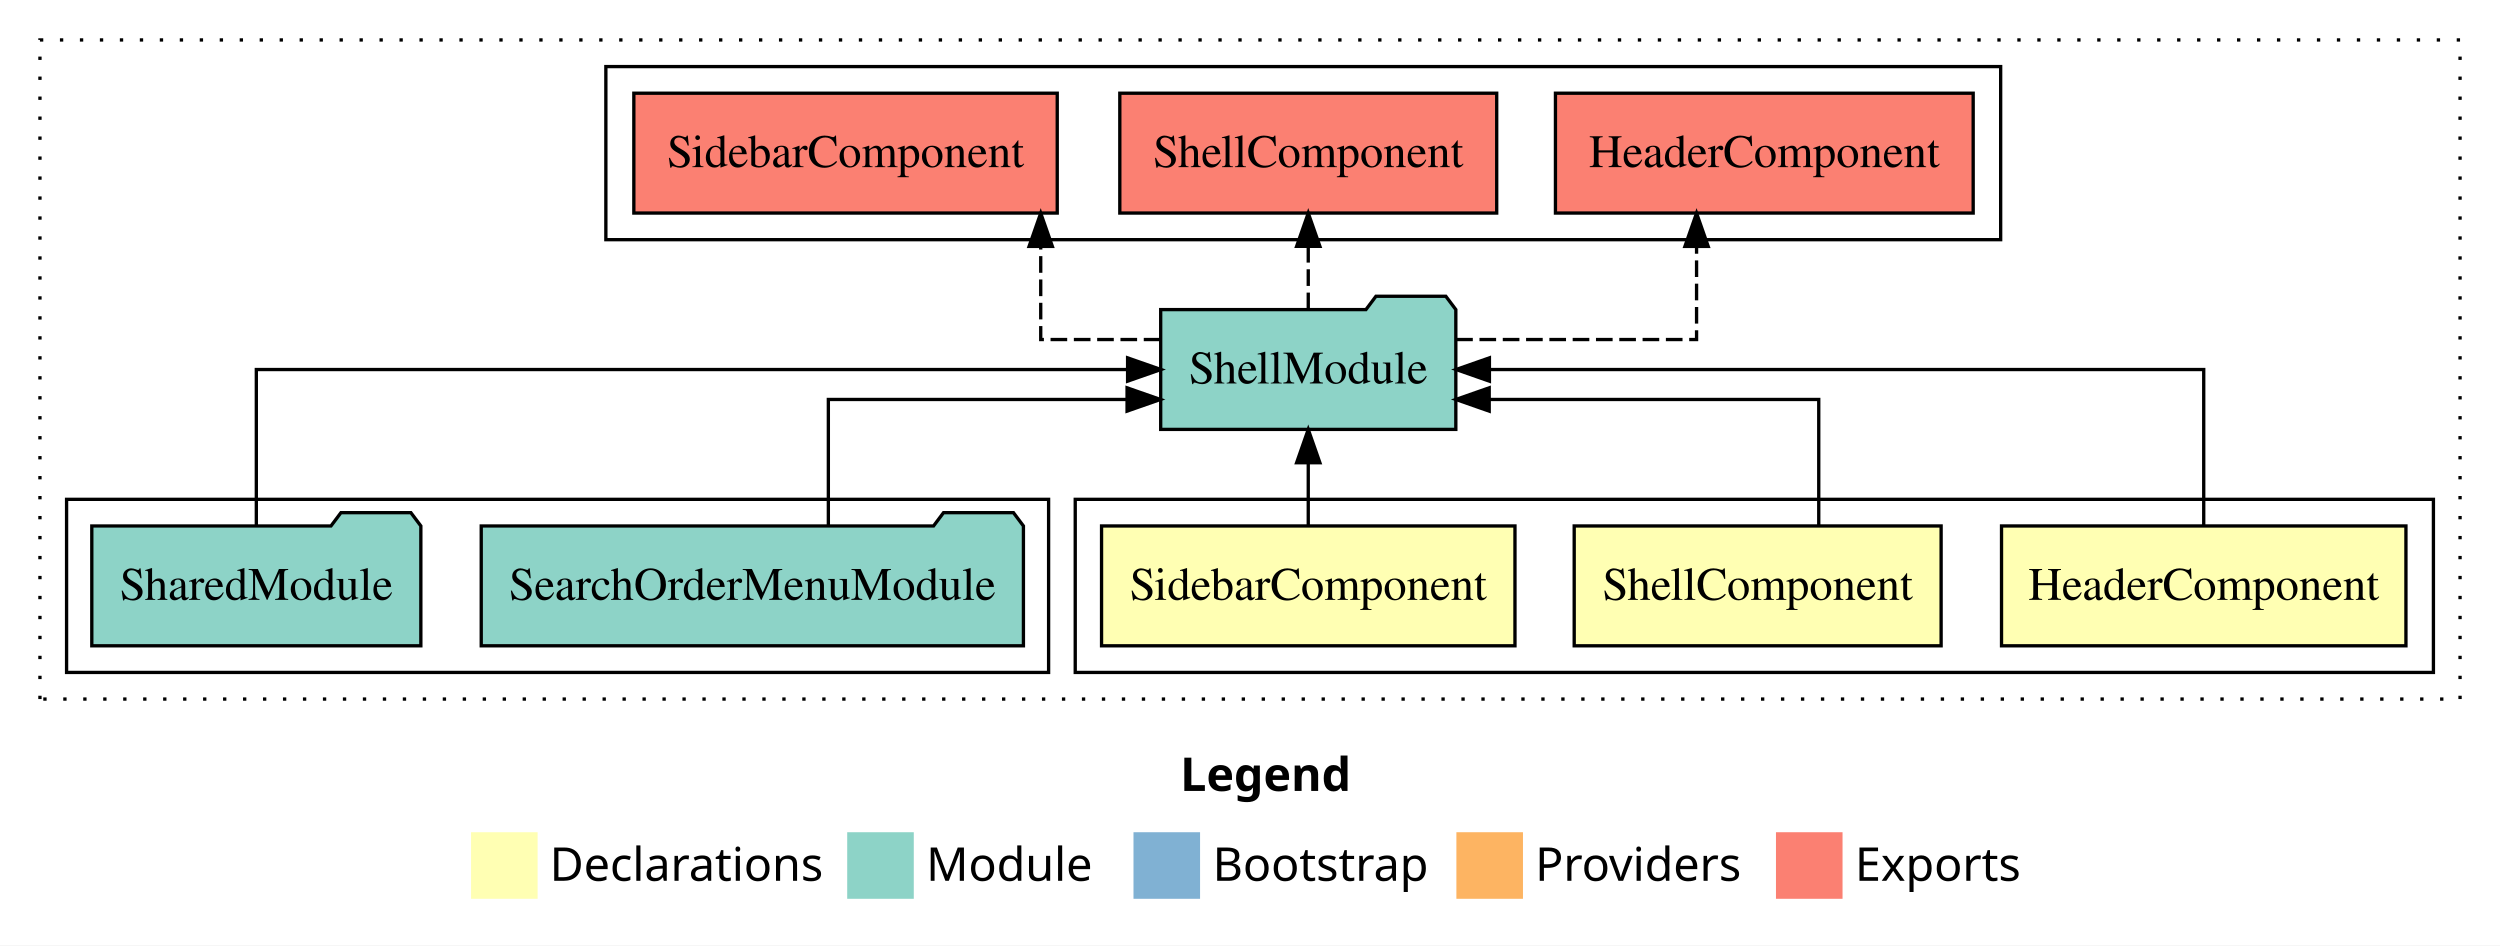
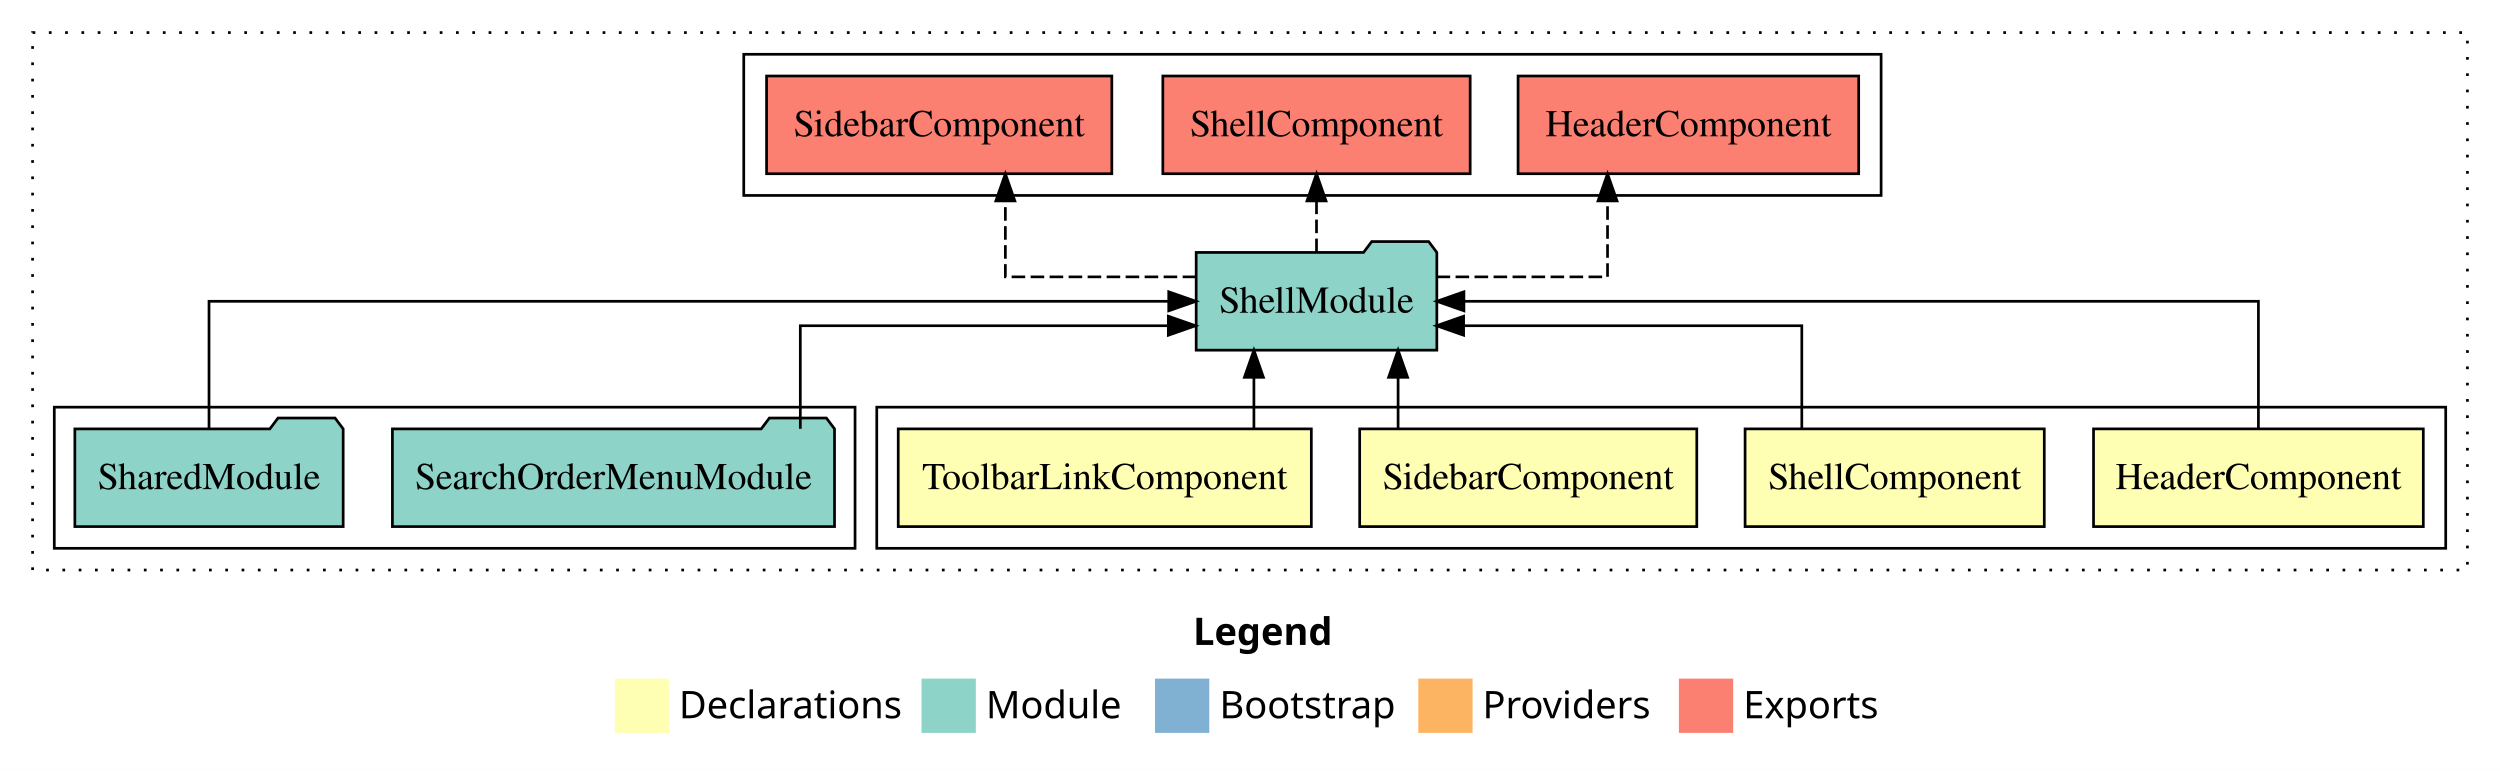
- <svg xmlns="http://www.w3.org/2000/svg" width="751pt" height="284pt" viewBox="0.00 0.00 751.00 284.00">
+ <svg xmlns="http://www.w3.org/2000/svg" width="921pt" height="284pt" viewBox="0.00 0.00 921.00 284.00">
  <g id="graph0" class="graph" transform="scale(1 1) rotate(0) translate(4 280)">
-     <polygon fill="#ffffff" stroke="transparent" points="-4,4 -4,-280 747,-280 747,4 -4,4" />
-     <text text-anchor="start" x="350.509" y="-42.4" font-family="sans-serif" font-weight="bold" font-size="14.00" fill="#000000">Legend</text>
-     <polygon fill="#ffffb3" stroke="transparent" points="137.5,-10 137.5,-30 157.5,-30 157.5,-10 137.5,-10" />
-     <text text-anchor="start" x="161.129" y="-15.4" font-family="sans-serif" font-size="14.00" fill="#000000">  Declarations</text>
-     <polygon fill="#8dd3c7" stroke="transparent" points="250.5,-10 250.5,-30 270.5,-30 270.5,-10 250.5,-10" />
-     <text text-anchor="start" x="274.225" y="-15.4" font-family="sans-serif" font-size="14.00" fill="#000000">  Module</text>
-     <polygon fill="#80b1d3" stroke="transparent" points="336.5,-10 336.5,-30 356.5,-30 356.5,-10 336.5,-10" />
-     <text text-anchor="start" x="360.281" y="-15.4" font-family="sans-serif" font-size="14.00" fill="#000000">  Bootstrap</text>
-     <polygon fill="#fdb462" stroke="transparent" points="433.5,-10 433.5,-30 453.5,-30 453.5,-10 433.5,-10" />
-     <text text-anchor="start" x="457.173" y="-15.4" font-family="sans-serif" font-size="14.00" fill="#000000">  Providers</text>
-     <polygon fill="#fb8072" stroke="transparent" points="529.5,-10 529.5,-30 549.5,-30 549.5,-10 529.5,-10" />
-     <text text-anchor="start" x="553.226" y="-15.4" font-family="sans-serif" font-size="14.00" fill="#000000">  Exports</text>
+     <polygon fill="#ffffff" stroke="transparent" points="-4,4 -4,-280 917,-280 917,4 -4,4" />
+     <text text-anchor="start" x="435.509" y="-42.4" font-family="sans-serif" font-weight="bold" font-size="14.00" fill="#000000">Legend</text>
+     <polygon fill="#ffffb3" stroke="transparent" points="222.5,-10 222.5,-30 242.5,-30 242.5,-10 222.5,-10" />
+     <text text-anchor="start" x="246.129" y="-15.4" font-family="sans-serif" font-size="14.00" fill="#000000">  Declarations</text>
+     <polygon fill="#8dd3c7" stroke="transparent" points="335.5,-10 335.5,-30 355.5,-30 355.5,-10 335.5,-10" />
+     <text text-anchor="start" x="359.225" y="-15.4" font-family="sans-serif" font-size="14.00" fill="#000000">  Module</text>
+     <polygon fill="#80b1d3" stroke="transparent" points="421.5,-10 421.5,-30 441.5,-30 441.5,-10 421.5,-10" />
+     <text text-anchor="start" x="445.281" y="-15.4" font-family="sans-serif" font-size="14.00" fill="#000000">  Bootstrap</text>
+     <polygon fill="#fdb462" stroke="transparent" points="518.5,-10 518.5,-30 538.5,-30 538.5,-10 518.5,-10" />
+     <text text-anchor="start" x="542.173" y="-15.4" font-family="sans-serif" font-size="14.00" fill="#000000">  Providers</text>
+     <polygon fill="#fb8072" stroke="transparent" points="614.5,-10 614.5,-30 634.5,-30 634.5,-10 614.5,-10" />
+     <text text-anchor="start" x="638.226" y="-15.4" font-family="sans-serif" font-size="14.00" fill="#000000">  Exports</text>
    <g id="clust1" class="cluster">
-       <polygon fill="none" stroke="#000000" stroke-dasharray="1,5" points="8,-70 8,-268 735,-268 735,-70 8,-70" />
+       <polygon fill="none" stroke="#000000" stroke-dasharray="1,5" points="8,-70 8,-268 905,-268 905,-70 8,-70" />
    </g>
    <g id="clust2" class="cluster">
-       <polygon fill="none" stroke="#000000" points="319,-78 319,-130 727,-130 727,-78 319,-78" />
+       <polygon fill="none" stroke="#000000" points="319,-78 319,-130 897,-130 897,-78 319,-78" />
    </g>
-     <g id="clust6" class="cluster">
+     <g id="clust7" class="cluster">
      <polygon fill="none" stroke="#000000" points="16,-78 16,-130 311,-130 311,-78 16,-78" />
    </g>
-     <g id="clust7" class="cluster">
-       <polygon fill="none" stroke="#000000" points="178,-208 178,-260 597,-260 597,-208 178,-208" />
+     <g id="clust8" class="cluster">
+       <polygon fill="none" stroke="#000000" points="270,-208 270,-260 689,-260 689,-208 270,-208" />
    </g>
    <g id="node1" class="node">
-       <polygon fill="#ffffb3" stroke="#000000" points="718.744,-122 597.256,-122 597.256,-86 718.744,-86 718.744,-122" />
-       <text text-anchor="middle" x="658" y="-99.8" font-family="Times,serif" font-size="14.00" fill="#000000">HeaderComponent</text>
+       <polygon fill="#ffffb3" stroke="#000000" points="888.744,-122 767.256,-122 767.256,-86 888.744,-86 888.744,-122" />
+       <text text-anchor="middle" x="828" y="-99.8" font-family="Times,serif" font-size="14.00" fill="#000000">HeaderComponent</text>
+     </g>
+     <g id="node5" class="node">
+       <polygon fill="#8dd3c7" stroke="#000000" points="525.329,-187 522.329,-191 501.329,-191 498.329,-187 436.671,-187 436.671,-151 525.329,-151 525.329,-187" />
+       <text text-anchor="middle" x="481" y="-164.8" font-family="Times,serif" font-size="14.00" fill="#000000">ShellModule</text>
+     </g>
+     <g id="edge1" class="edge">
+       <path fill="none" stroke="#000000" d="M828,-122.106C828,-141.339 828,-169 828,-169 828,-169 535.3,-169 535.3,-169" />
+       <polygon fill="#000000" stroke="#000000" points="535.3,-165.5 525.3,-169 535.3,-172.5 535.3,-165.5" />
+     </g>
+     <g id="node2" class="node">
+       <polygon fill="#ffffb3" stroke="#000000" points="749.111,-122 638.889,-122 638.889,-86 749.111,-86 749.111,-122" />
+       <text text-anchor="middle" x="694" y="-99.8" font-family="Times,serif" font-size="14.00" fill="#000000">ShellComponent</text>
+     </g>
+     <g id="edge2" class="edge">
+       <path fill="none" stroke="#000000" d="M659.783,-122.027C659.783,-138.398 659.783,-160 659.783,-160 659.783,-160 535.194,-160 535.194,-160" />
+       <polygon fill="#000000" stroke="#000000" points="535.194,-156.5 525.194,-160 535.194,-163.5 535.194,-156.5" />
+     </g>
+     <g id="node3" class="node">
+       <polygon fill="#ffffb3" stroke="#000000" points="621.095,-122 496.905,-122 496.905,-86 621.095,-86 621.095,-122" />
+       <text text-anchor="middle" x="559" y="-99.8" font-family="Times,serif" font-size="14.00" fill="#000000">SidebarComponent</text>
+     </g>
+     <g id="edge3" class="edge">
+       <path fill="none" stroke="#000000" d="M511.058,-122.106C511.058,-122.106 511.058,-140.991 511.058,-140.991" />
+       <polygon fill="#000000" stroke="#000000" points="507.558,-140.991 511.058,-150.991 514.558,-140.991 507.558,-140.991" />
    </g>
    <g id="node4" class="node">
-       <polygon fill="#8dd3c7" stroke="#000000" points="433.329,-187 430.329,-191 409.329,-191 406.329,-187 344.671,-187 344.671,-151 433.329,-151 433.329,-187" />
-       <text text-anchor="middle" x="389" y="-164.8" font-family="Times,serif" font-size="14.00" fill="#000000">ShellModule</text>
+       <polygon fill="#ffffb3" stroke="#000000" points="479.094,-122 326.906,-122 326.906,-86 479.094,-86 479.094,-122" />
+       <text text-anchor="middle" x="403" y="-99.8" font-family="Times,serif" font-size="14.00" fill="#000000">ToolbarLinkComponent</text>
    </g>
-     <g id="edge1" class="edge">
-       <path fill="none" stroke="#000000" d="M658,-122.106C658,-141.339 658,-169 658,-169 658,-169 443.42,-169 443.42,-169" />
-       <polygon fill="#000000" stroke="#000000" points="443.42,-165.5 433.42,-169 443.42,-172.5 443.42,-165.5" />
-     </g>
-     <g id="node2" class="node">
-       <polygon fill="#ffffb3" stroke="#000000" points="579.111,-122 468.889,-122 468.889,-86 579.111,-86 579.111,-122" />
-       <text text-anchor="middle" x="524" y="-99.8" font-family="Times,serif" font-size="14.00" fill="#000000">ShellComponent</text>
-     </g>
-     <g id="edge2" class="edge">
-       <path fill="none" stroke="#000000" d="M542.352,-122.027C542.352,-138.398 542.352,-160 542.352,-160 542.352,-160 443.356,-160 443.356,-160" />
-       <polygon fill="#000000" stroke="#000000" points="443.356,-156.5 433.356,-160 443.356,-163.5 443.356,-156.5" />
-     </g>
-     <g id="node3" class="node">
-       <polygon fill="#ffffb3" stroke="#000000" points="451.095,-122 326.905,-122 326.905,-86 451.095,-86 451.095,-122" />
-       <text text-anchor="middle" x="389" y="-99.8" font-family="Times,serif" font-size="14.00" fill="#000000">SidebarComponent</text>
-     </g>
-     <g id="edge3" class="edge">
-       <path fill="none" stroke="#000000" d="M389,-122.106C389,-122.106 389,-140.991 389,-140.991" />
-       <polygon fill="#000000" stroke="#000000" points="385.5,-140.991 389,-150.991 392.5,-140.991 385.5,-140.991" />
-     </g>
-     <g id="node7" class="node">
-       <polygon fill="#fb8072" stroke="#000000" points="588.744,-252 463.256,-252 463.256,-216 588.744,-216 588.744,-252" />
-       <text text-anchor="middle" x="526" y="-229.8" font-family="Times,serif" font-size="14.00" fill="#000000">HeaderComponent </text>
-     </g>
-     <g id="edge6" class="edge">
-       <path fill="none" stroke="#000000" stroke-dasharray="5,2" d="M433.432,-178C466.397,-178 505.648,-178 505.648,-178 505.648,-178 505.648,-205.973 505.648,-205.973" />
-       <polygon fill="#000000" stroke="#000000" points="502.148,-205.973 505.648,-215.973 509.148,-205.973 502.148,-205.973" />
+     <g id="edge4" class="edge">
+       <path fill="none" stroke="#000000" d="M457.942,-122.106C457.942,-122.106 457.942,-140.991 457.942,-140.991" />
+       <polygon fill="#000000" stroke="#000000" points="454.442,-140.991 457.942,-150.991 461.442,-140.991 454.442,-140.991" />
    </g>
    <g id="node8" class="node">
-       <polygon fill="#fb8072" stroke="#000000" points="445.611,-252 332.389,-252 332.389,-216 445.611,-216 445.611,-252" />
-       <text text-anchor="middle" x="389" y="-229.8" font-family="Times,serif" font-size="14.00" fill="#000000">ShellComponent </text>
+       <polygon fill="#fb8072" stroke="#000000" points="680.744,-252 555.256,-252 555.256,-216 680.744,-216 680.744,-252" />
+       <text text-anchor="middle" x="618" y="-229.8" font-family="Times,serif" font-size="14.00" fill="#000000">HeaderComponent </text>
    </g>
    <g id="edge7" class="edge">
-       <path fill="none" stroke="#000000" stroke-dasharray="5,2" d="M389,-187.106C389,-187.106 389,-205.991 389,-205.991" />
-       <polygon fill="#000000" stroke="#000000" points="385.5,-205.991 389,-215.991 392.5,-205.991 385.5,-205.991" />
+       <path fill="none" stroke="#000000" stroke-dasharray="5,2" d="M525.227,-178C554.76,-178 588.213,-178 588.213,-178 588.213,-178 588.213,-205.973 588.213,-205.973" />
+       <polygon fill="#000000" stroke="#000000" points="584.713,-205.973 588.213,-215.973 591.713,-205.973 584.713,-205.973" />
    </g>
    <g id="node9" class="node">
-       <polygon fill="#fb8072" stroke="#000000" points="313.596,-252 186.404,-252 186.404,-216 313.596,-216 313.596,-252" />
-       <text text-anchor="middle" x="250" y="-229.8" font-family="Times,serif" font-size="14.00" fill="#000000">SidebarComponent </text>
+       <polygon fill="#fb8072" stroke="#000000" points="537.611,-252 424.389,-252 424.389,-216 537.611,-216 537.611,-252" />
+       <text text-anchor="middle" x="481" y="-229.8" font-family="Times,serif" font-size="14.00" fill="#000000">ShellComponent </text>
    </g>
    <g id="edge8" class="edge">
-       <path fill="none" stroke="#000000" stroke-dasharray="5,2" d="M344.586,-178C325.999,-178 308.634,-178 308.634,-178 308.634,-178 308.634,-205.973 308.634,-205.973" />
-       <polygon fill="#000000" stroke="#000000" points="305.134,-205.973 308.634,-215.973 312.134,-205.973 305.134,-205.973" />
+       <path fill="none" stroke="#000000" stroke-dasharray="5,2" d="M481,-187.106C481,-187.106 481,-205.991 481,-205.991" />
+       <polygon fill="#000000" stroke="#000000" points="477.5,-205.991 481,-215.991 484.5,-205.991 477.5,-205.991" />
    </g>
-     <g id="node5" class="node">
+     <g id="node10" class="node">
+       <polygon fill="#fb8072" stroke="#000000" points="405.596,-252 278.404,-252 278.404,-216 405.596,-216 405.596,-252" />
+       <text text-anchor="middle" x="342" y="-229.8" font-family="Times,serif" font-size="14.00" fill="#000000">SidebarComponent </text>
+     </g>
+     <g id="edge9" class="edge">
+       <path fill="none" stroke="#000000" stroke-dasharray="5,2" d="M436.683,-178C404.428,-178 366.375,-178 366.375,-178 366.375,-178 366.375,-205.973 366.375,-205.973" />
+       <polygon fill="#000000" stroke="#000000" points="362.875,-205.973 366.375,-215.973 369.875,-205.973 362.875,-205.973" />
+     </g>
+     <g id="node6" class="node">
      <polygon fill="#8dd3c7" stroke="#000000" points="303.438,-122 300.438,-126 279.438,-126 276.438,-122 140.562,-122 140.562,-86 303.438,-86 303.438,-122" />
      <text text-anchor="middle" x="222" y="-99.8" font-family="Times,serif" font-size="14.00" fill="#000000">SearchOrderMenuModule</text>
    </g>
-     <g id="edge4" class="edge">
-       <path fill="none" stroke="#000000" d="M244.836,-122.027C244.836,-138.398 244.836,-160 244.836,-160 244.836,-160 334.57,-160 334.57,-160" />
-       <polygon fill="#000000" stroke="#000000" points="334.57,-163.5 344.57,-160 334.57,-156.5 334.57,-163.5" />
+     <g id="edge5" class="edge">
+       <path fill="none" stroke="#000000" d="M290.836,-122.027C290.836,-138.398 290.836,-160 290.836,-160 290.836,-160 426.415,-160 426.415,-160" />
+       <polygon fill="#000000" stroke="#000000" points="426.415,-163.5 436.415,-160 426.415,-156.5 426.415,-163.5" />
    </g>
-     <g id="node6" class="node">
+     <g id="node7" class="node">
      <polygon fill="#8dd3c7" stroke="#000000" points="122.423,-122 119.423,-126 98.423,-126 95.423,-122 23.577,-122 23.577,-86 122.423,-86 122.423,-122" />
      <text text-anchor="middle" x="73" y="-99.8" font-family="Times,serif" font-size="14.00" fill="#000000">SharedModule</text>
    </g>
-     <g id="edge5" class="edge">
-       <path fill="none" stroke="#000000" d="M73,-122.106C73,-141.339 73,-169 73,-169 73,-169 334.729,-169 334.729,-169" />
-       <polygon fill="#000000" stroke="#000000" points="334.729,-172.5 344.729,-169 334.729,-165.5 334.729,-172.5" />
+     <g id="edge6" class="edge">
+       <path fill="none" stroke="#000000" d="M73,-122.106C73,-141.339 73,-169 73,-169 73,-169 426.56,-169 426.56,-169" />
+       <polygon fill="#000000" stroke="#000000" points="426.56,-172.5 436.56,-169 426.56,-165.5 426.56,-172.5" />
    </g>
  </g>
</svg>
